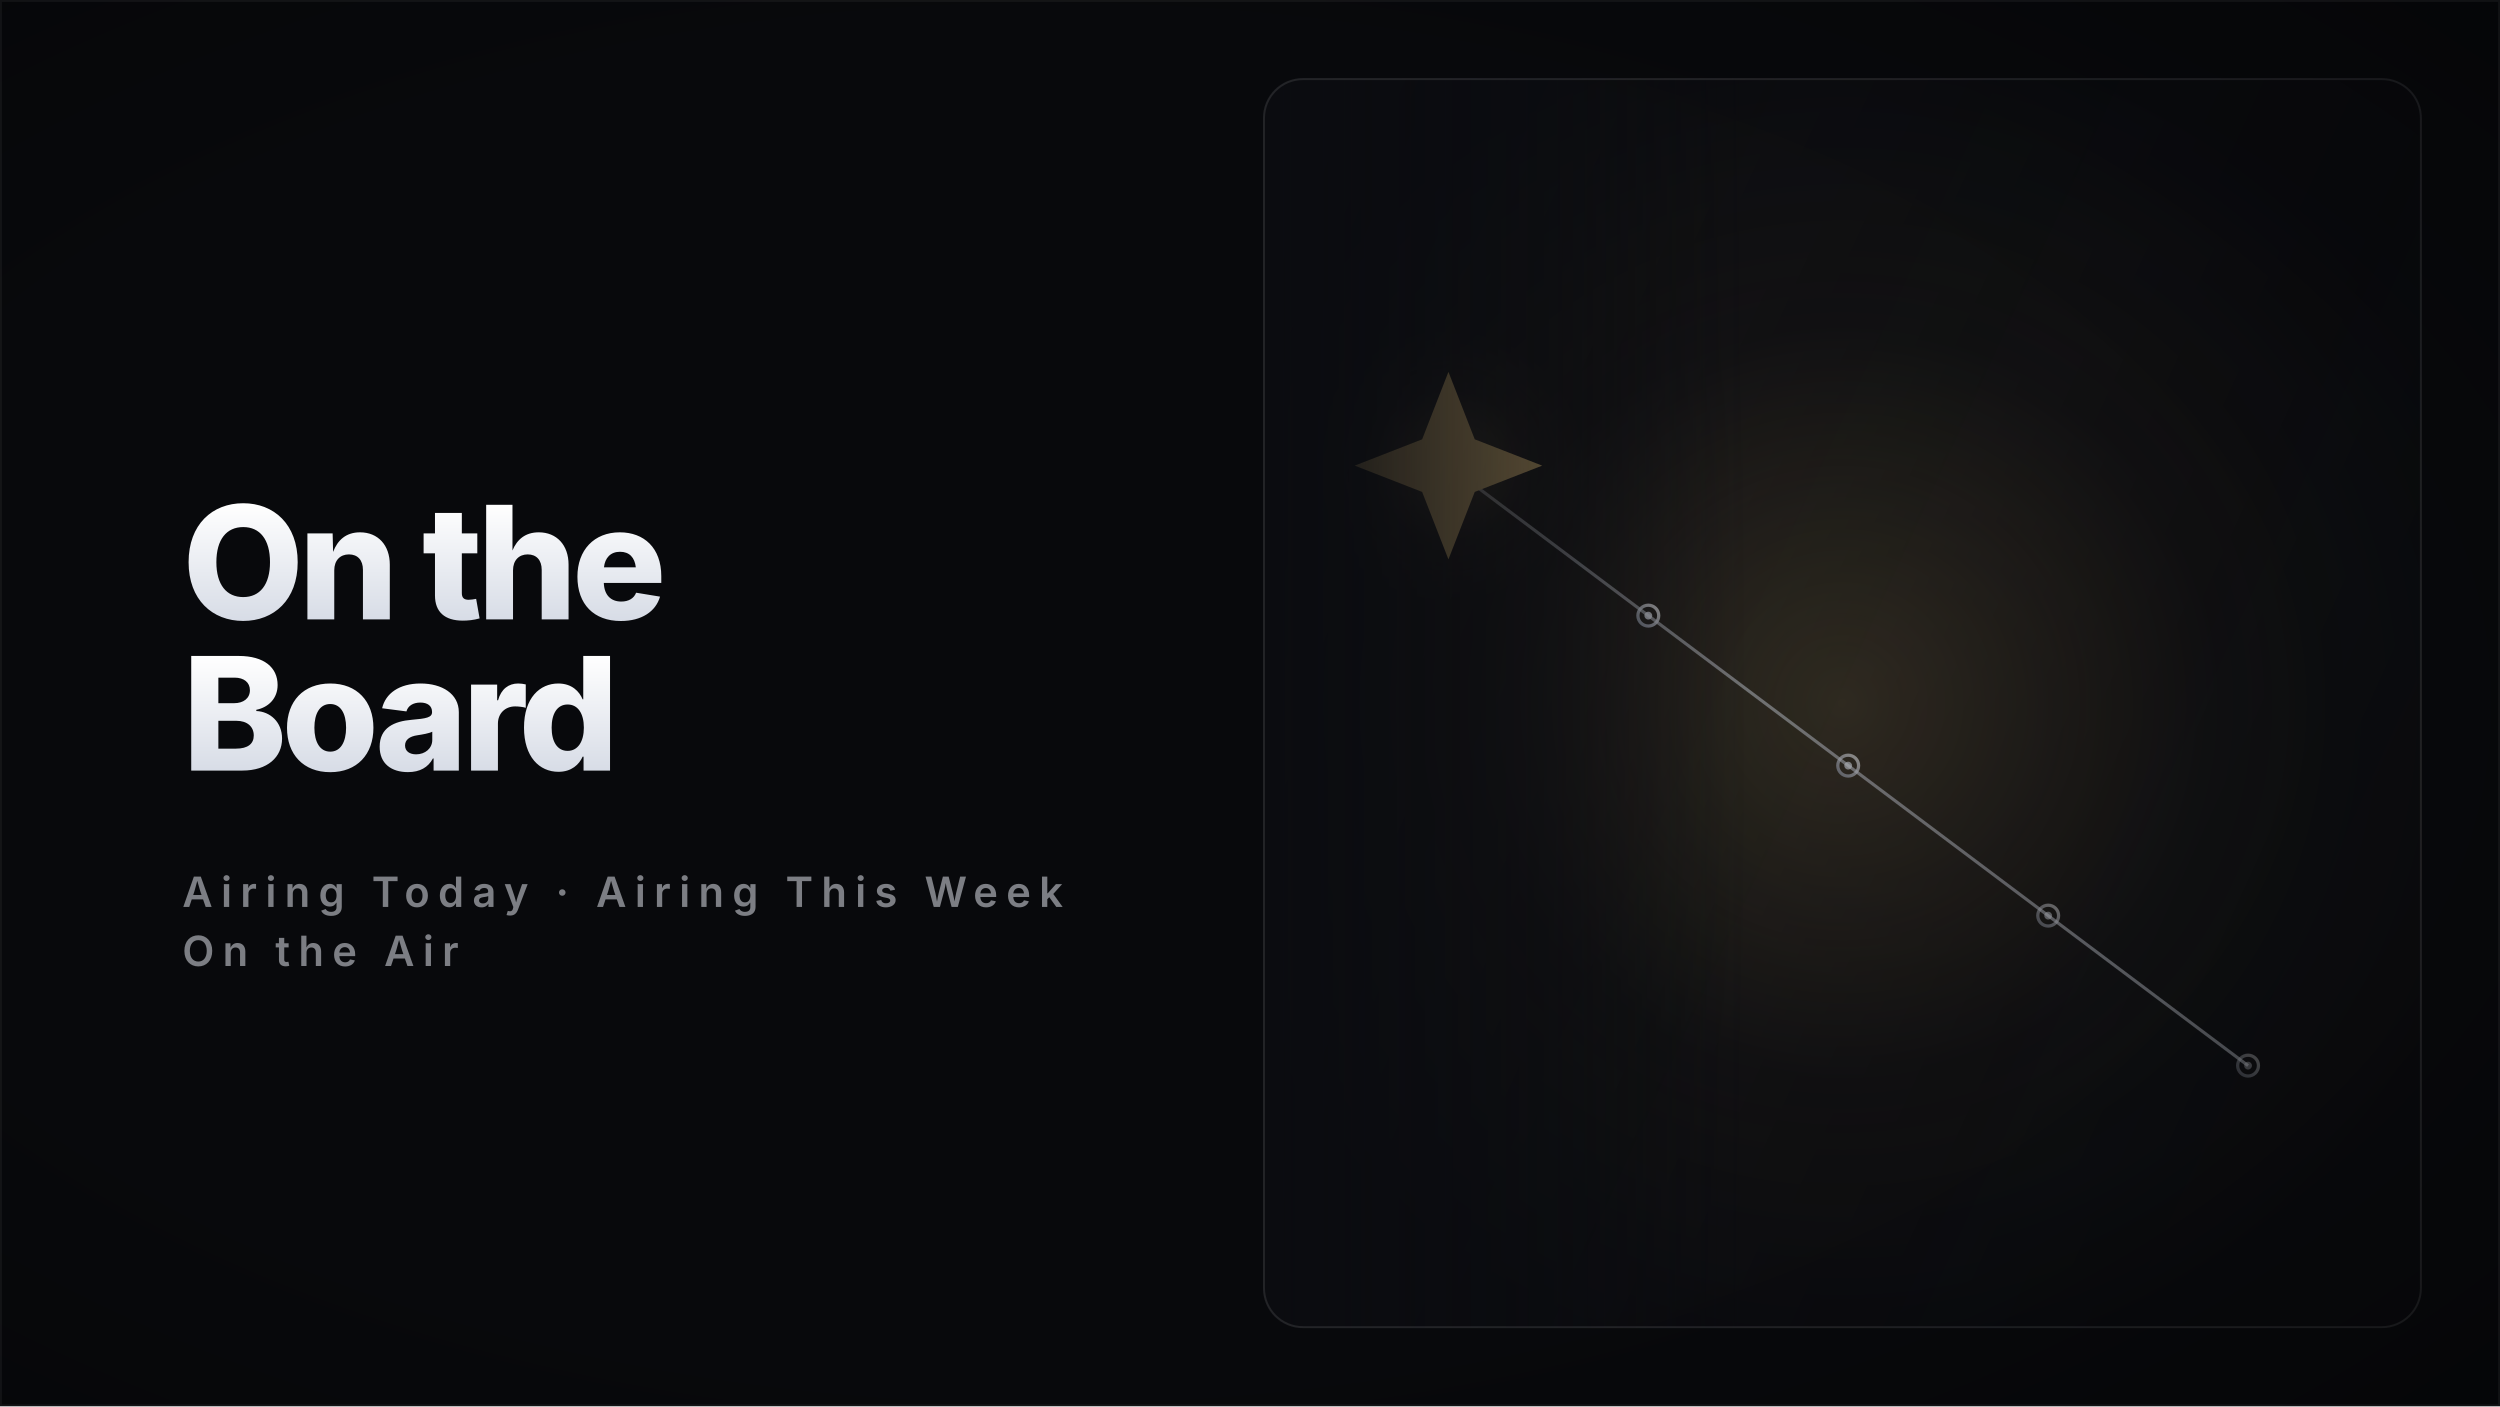
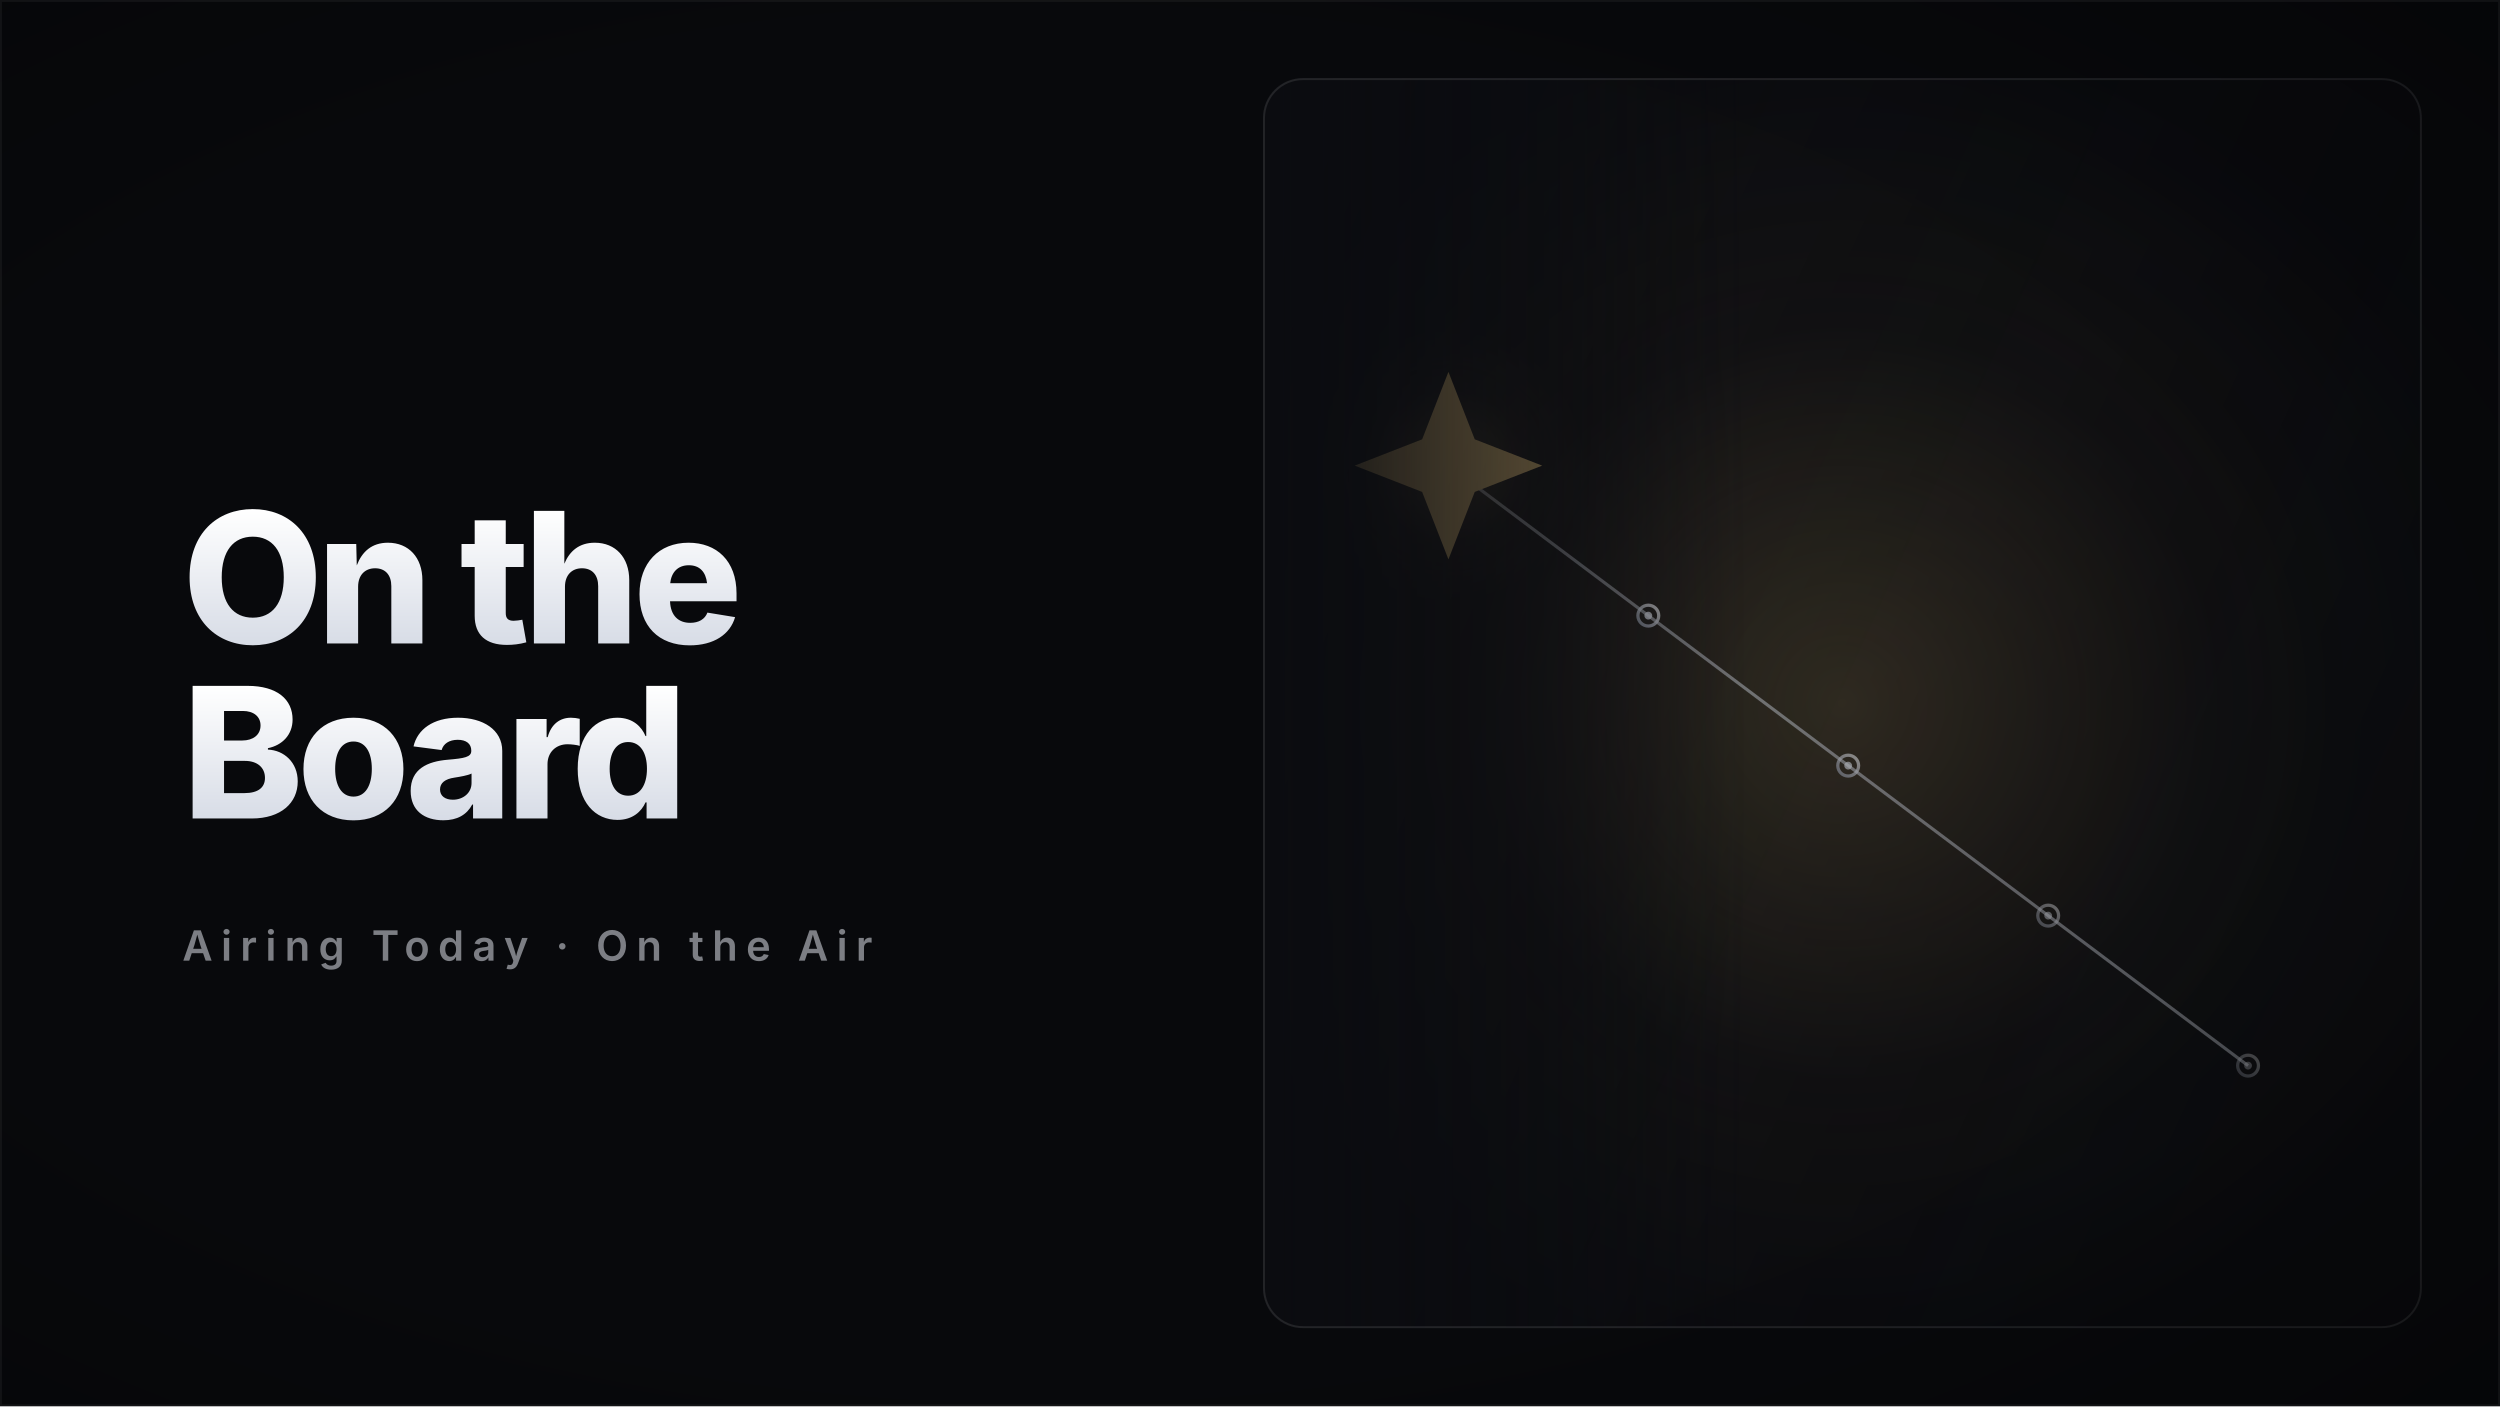
<svg xmlns="http://www.w3.org/2000/svg" width="1920" height="1080" viewBox="0 0 1920 1080" role="img" aria-label="On the Board — shows collection cover" shape-rendering="geometricPrecision" text-rendering="geometricPrecision">
  <defs>
    <linearGradient id="titleFill" x1="0" y1="0" x2="0" y2="1">
      <stop offset="0" stop-color="#FFFFFF" />
      <stop offset="1" stop-color="#D7DCE6" />
    </linearGradient>
    <linearGradient id="feather" x1="0" y1="0" x2="1" y2="0">
      <stop offset="0" stop-color="#0B0C10" stop-opacity="1" />
      <stop offset="0.6" stop-color="#0B0C10" stop-opacity="0.55" />
      <stop offset="1" stop-color="#0B0C10" stop-opacity="0" />
    </linearGradient>
    <linearGradient id="panelShade" x1="0" y1="0" x2="1" y2="0.5">
      <stop offset="0" stop-color="rgba(6,7,10,0)" />
      <stop offset="1" stop-color="rgba(6,7,10,0.42)" />
    </linearGradient>
    <radialGradient id="vignette" cx="0.42" cy="0.5" r="0.85">
      <stop offset="0.55" stop-color="rgba(0,0,0,0)" />
      <stop offset="1" stop-color="rgba(0,0,0,0.45)" />
    </radialGradient>
    <clipPath id="cardClip">
      <rect x="970" y="60" width="890" height="960" rx="30" />
    </clipPath>
    <linearGradient id="ivoryS" x1="0" y1="0" x2="1" y2="1">
      <stop offset="0" stop-color="#FFFFFF" />
      <stop offset="1" stop-color="#9AA2B4" />
    </linearGradient>
    <radialGradient id="glow" cx="0.5" cy="0.5" r="0.5">
      <stop offset="0" stop-color="#C8A96A" stop-opacity="0.26" />
      <stop offset="0.55" stop-color="#C8A96A" stop-opacity="0.05" />
      <stop offset="1" stop-color="#C8A96A" stop-opacity="0" />
    </radialGradient>
    <linearGradient id="beamG" x1="0" y1="0" x2="0" y2="1">
      <stop offset="0" stop-color="#FFFFFF" stop-opacity="0.34" />
      <stop offset="1" stop-color="#FFFFFF" stop-opacity="0" />
    </linearGradient>
    <linearGradient id="barG" x1="0" y1="1" x2="0" y2="0">
      <stop offset="0" stop-color="#3A3F4D" />
      <stop offset="0.6" stop-color="#C9CEDB" />
      <stop offset="1" stop-color="#FFFFFF" />
    </linearGradient>
    <linearGradient id="colG" x1="0" y1="1" x2="0" y2="0">
      <stop offset="0" stop-color="#4A5060" stop-opacity="0.85" />
      <stop offset="1" stop-color="#E8ECF4" />
    </linearGradient>
    <radialGradient id="disc" cx="0.38" cy="0.34" r="0.75">
      <stop offset="0" stop-color="#FFFFFF" stop-opacity="0.9" />
      <stop offset="1" stop-color="#C8A96A" stop-opacity="0.12" />
    </radialGradient>
    <style>
      .glow { animation: glowPulse 11s ease-in-out infinite; }
      @keyframes glowPulse { 0%,100% { opacity: 0.68; } 50% { opacity: 1; } }
      @media (prefers-reduced-motion: reduce) { .glow { animation: none; } }
    </style>
  </defs>
  <rect x="0" y="0" width="1920" height="1080" fill="#08090C" />
  <rect x="970" y="60" width="890" height="960" rx="30" fill="#0B0C10" />
  <g clip-path="url(#cardClip)">
    <g transform="translate(2830 0) scale(-1 1)">
      <circle cx="1415" cy="540" r="528" fill="url(#glow)" class="glow" />
      <line x1="1103.5" y1="818.4" x2="1717.6" y2="357.6" stroke="url(#ivoryS)" stroke-width="2.4" opacity="0.6" />
      <line x1="1103.5" y1="866.4" x2="1103.5" y2="904.8" stroke="url(#ivoryS)" stroke-width="2" opacity="0.22" />
      <line x1="1257" y1="751.2" x2="1257" y2="789.6" stroke="url(#ivoryS)" stroke-width="2" opacity="0.22" />
      <line x1="1410.6" y1="636" x2="1410.6" y2="674.4" stroke="url(#ivoryS)" stroke-width="2" opacity="0.22" />
      <line x1="1564.1" y1="520.8" x2="1564.1" y2="559.2" stroke="url(#ivoryS)" stroke-width="2" opacity="0.22" />
      <line x1="1717.6" y1="405.6" x2="1717.6" y2="444" stroke="url(#ivoryS)" stroke-width="2" opacity="0.22" />
      <circle cx="1103.5" cy="818.4" r="8" fill="none" stroke="url(#ivoryS)" stroke-width="2.5" opacity="0.45" />
      <circle cx="1103.5" cy="818.4" r="3" fill="#E7EBF3" opacity="0.4" />
      <circle cx="1257" cy="703.2" r="8" fill="none" stroke="url(#ivoryS)" stroke-width="2.5" opacity="0.562" />
      <circle cx="1257" cy="703.2" r="3" fill="#E7EBF3" opacity="0.525" />
      <circle cx="1410.6" cy="588" r="8" fill="none" stroke="url(#ivoryS)" stroke-width="2.5" opacity="0.675" />
      <circle cx="1410.6" cy="588" r="3" fill="#E7EBF3" opacity="0.65" />
      <circle cx="1564.1" cy="472.8" r="8" fill="none" stroke="url(#ivoryS)" stroke-width="2.5" opacity="0.788" />
      <circle cx="1564.1" cy="472.8" r="3" fill="#E7EBF3" opacity="0.775" />
      <circle cx="1717.6" cy="357.6" r="105.6" fill="url(#glow)" class="glow" />
      <path d="M 1717.6 285.6 L 1737.8 337.4 L 1789.6 357.6 L 1737.8 377.8 L 1717.6 429.6 L 1697.4 377.8 L 1645.6 357.6 L 1697.4 337.4 Z" fill="#C8A96A" />
    </g>
    <rect x="970" y="60" width="890" height="960" fill="url(#panelShade)" />
    <rect x="970" y="60" width="373.8" height="960" fill="url(#feather)" />
  </g>
  <rect x="970.75" y="60.75" width="888.5" height="958.5" rx="30" fill="none" stroke="rgba(255,255,255,0.10)" stroke-width="1.5" />
  <rect x="0" y="0" width="1920" height="1080" fill="url(#vignette)" />
  <g>
-     <text x="140" y="475.7" font-family="Inter" font-size="121" font-weight="800" letter-spacing="-4.24" fill="url(#titleFill)">On the</text>
-     <text x="140" y="591.8" font-family="Inter" font-size="121" font-weight="800" letter-spacing="-4.24" fill="url(#titleFill)">Board</text>
-     <text x="140" y="696.5" font-family="Inter" font-size="32" font-weight="600" letter-spacing="6.40" fill="rgba(231,235,243,0.52)">Airing Today  ·  Airing This Week</text>
-     <text x="140" y="741.9" font-family="Inter" font-size="32" font-weight="600" letter-spacing="6.40" fill="rgba(231,235,243,0.52)">On the Air</text>
+     <text x="140" y="494.2" font-family="Inter" font-size="140" font-weight="800" letter-spacing="-4.90" fill="url(#titleFill)">On the</text>
+     <text x="140" y="628.6" font-family="Inter" font-size="140" font-weight="800" letter-spacing="-4.90" fill="url(#titleFill)">Board</text>
+     <text x="140" y="737.8" font-family="Inter" font-size="32" font-weight="600" letter-spacing="6.40" fill="rgba(231,235,243,0.52)">Airing Today  ·  On the Air</text>
  </g>
  <rect x="0.75" y="0.75" width="1918.5" height="1078.5" fill="none" stroke="rgba(255,255,255,0.05)" stroke-width="1.5" />
</svg>
